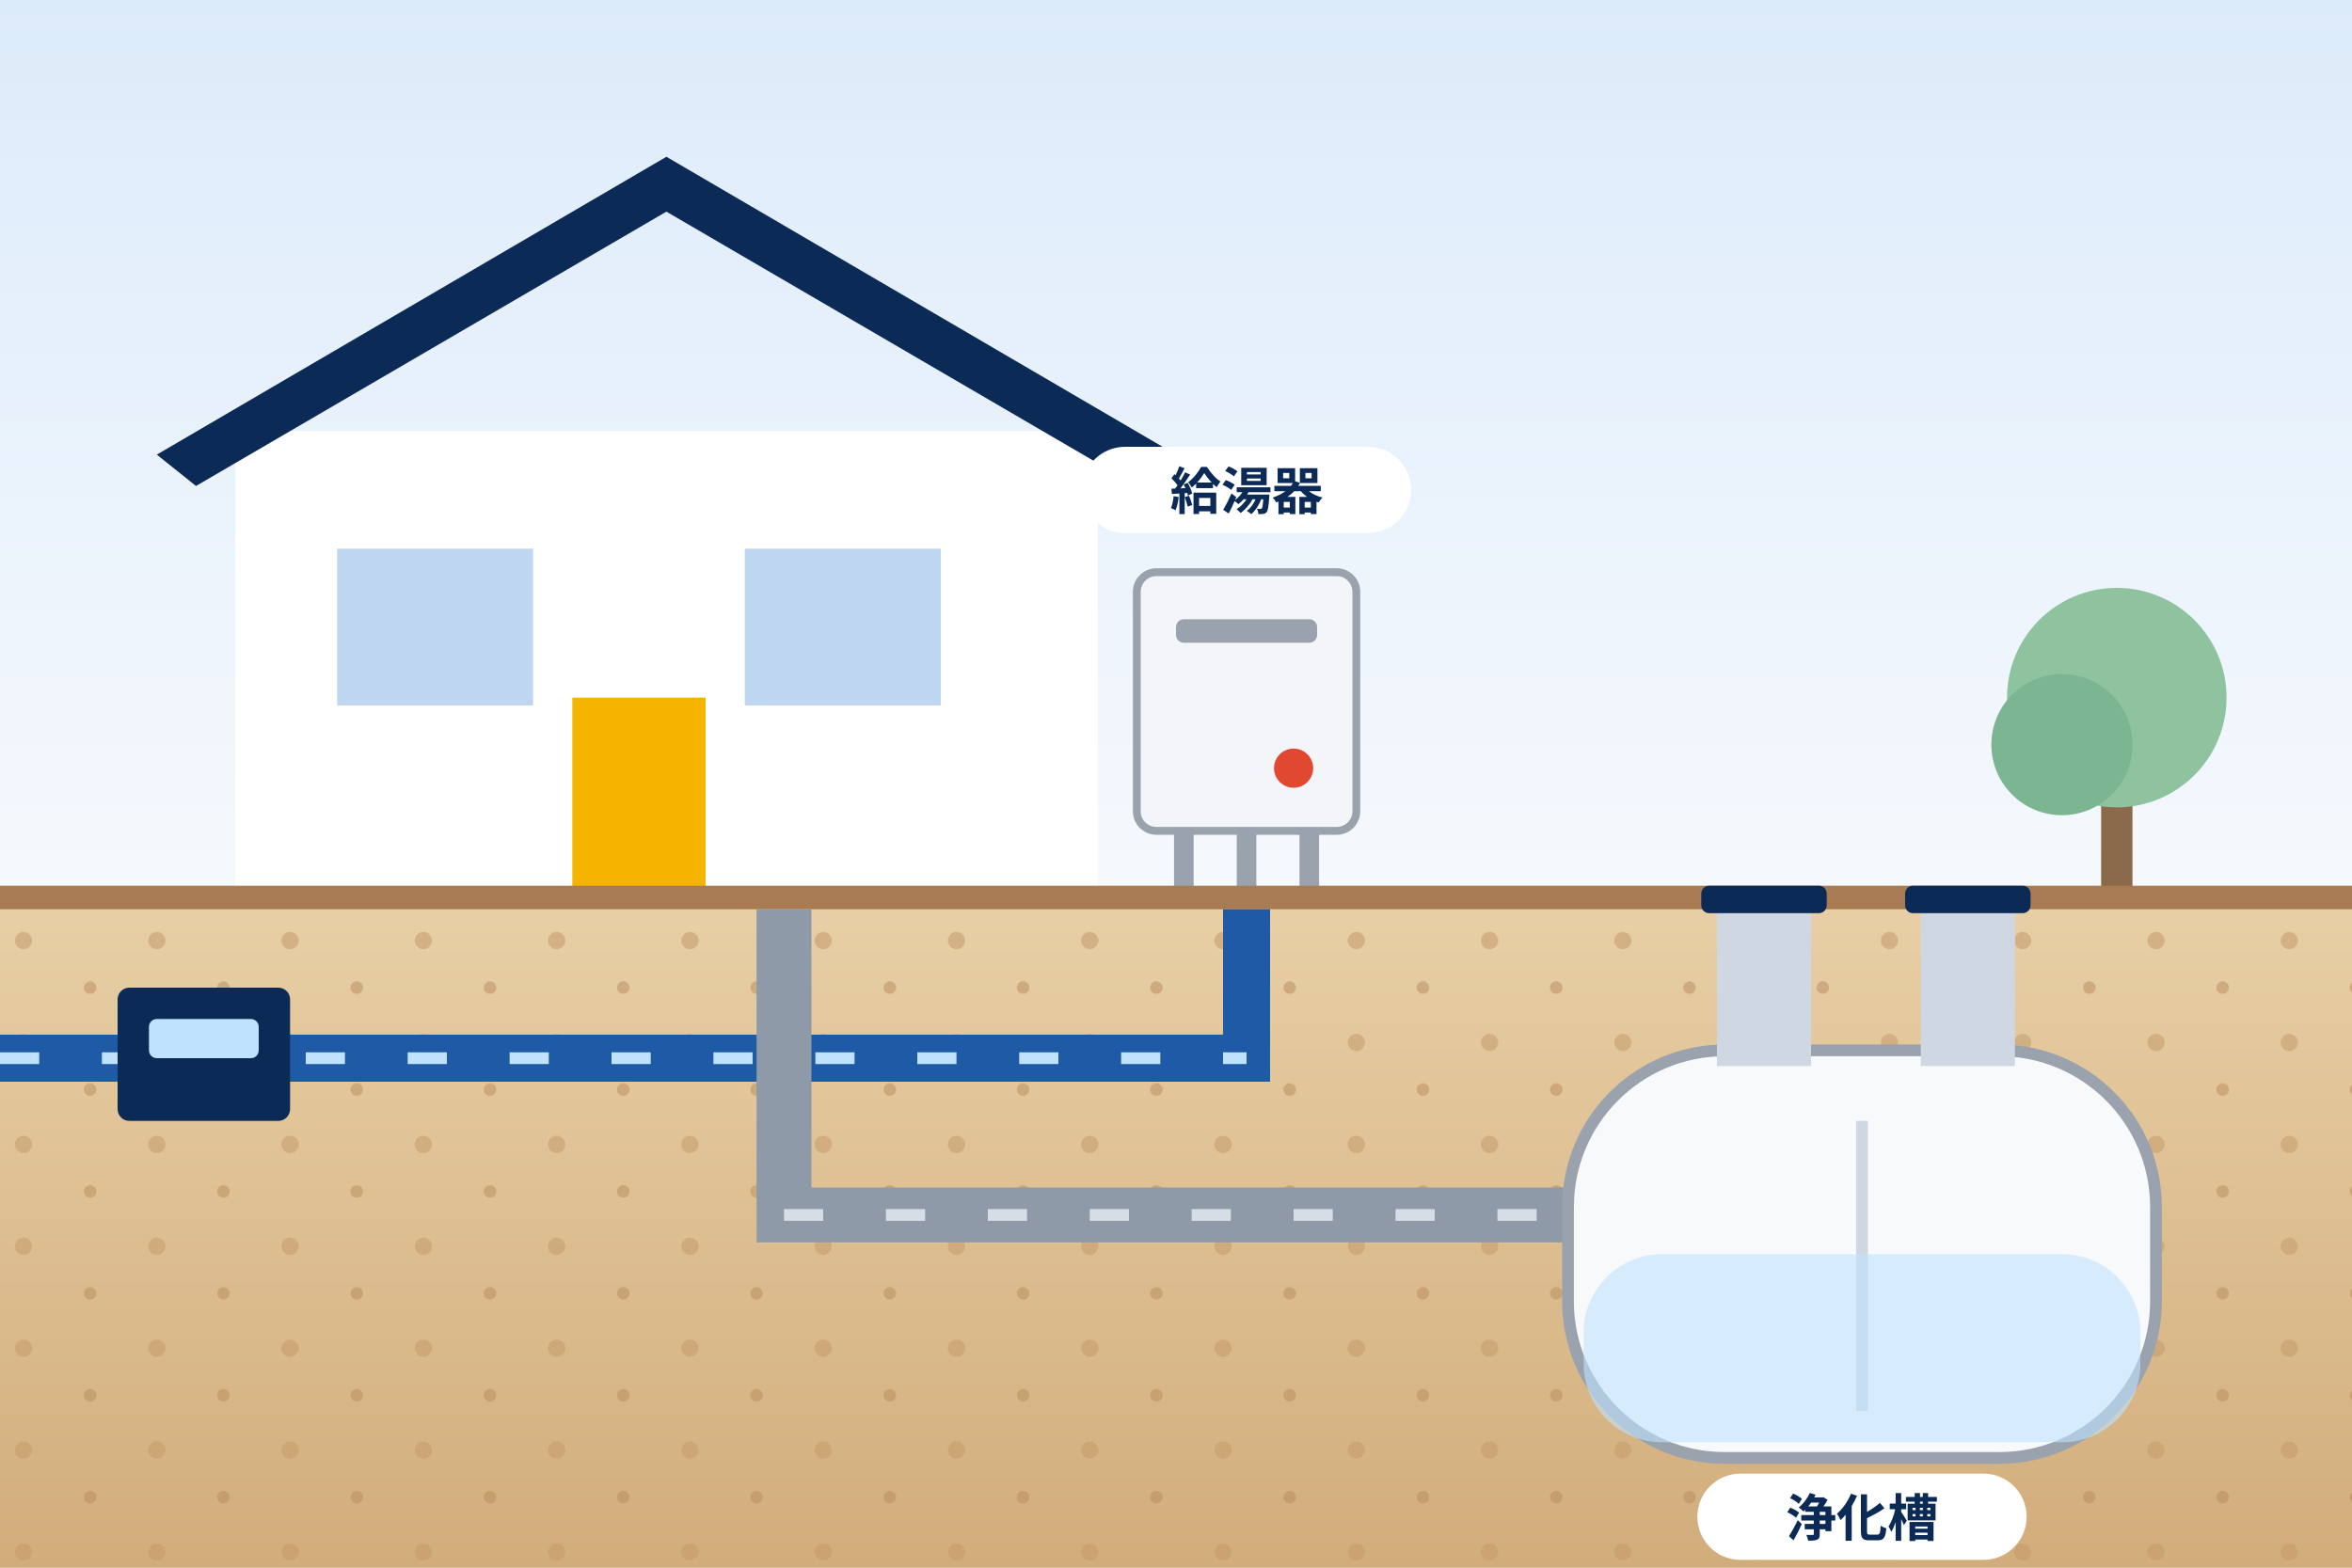
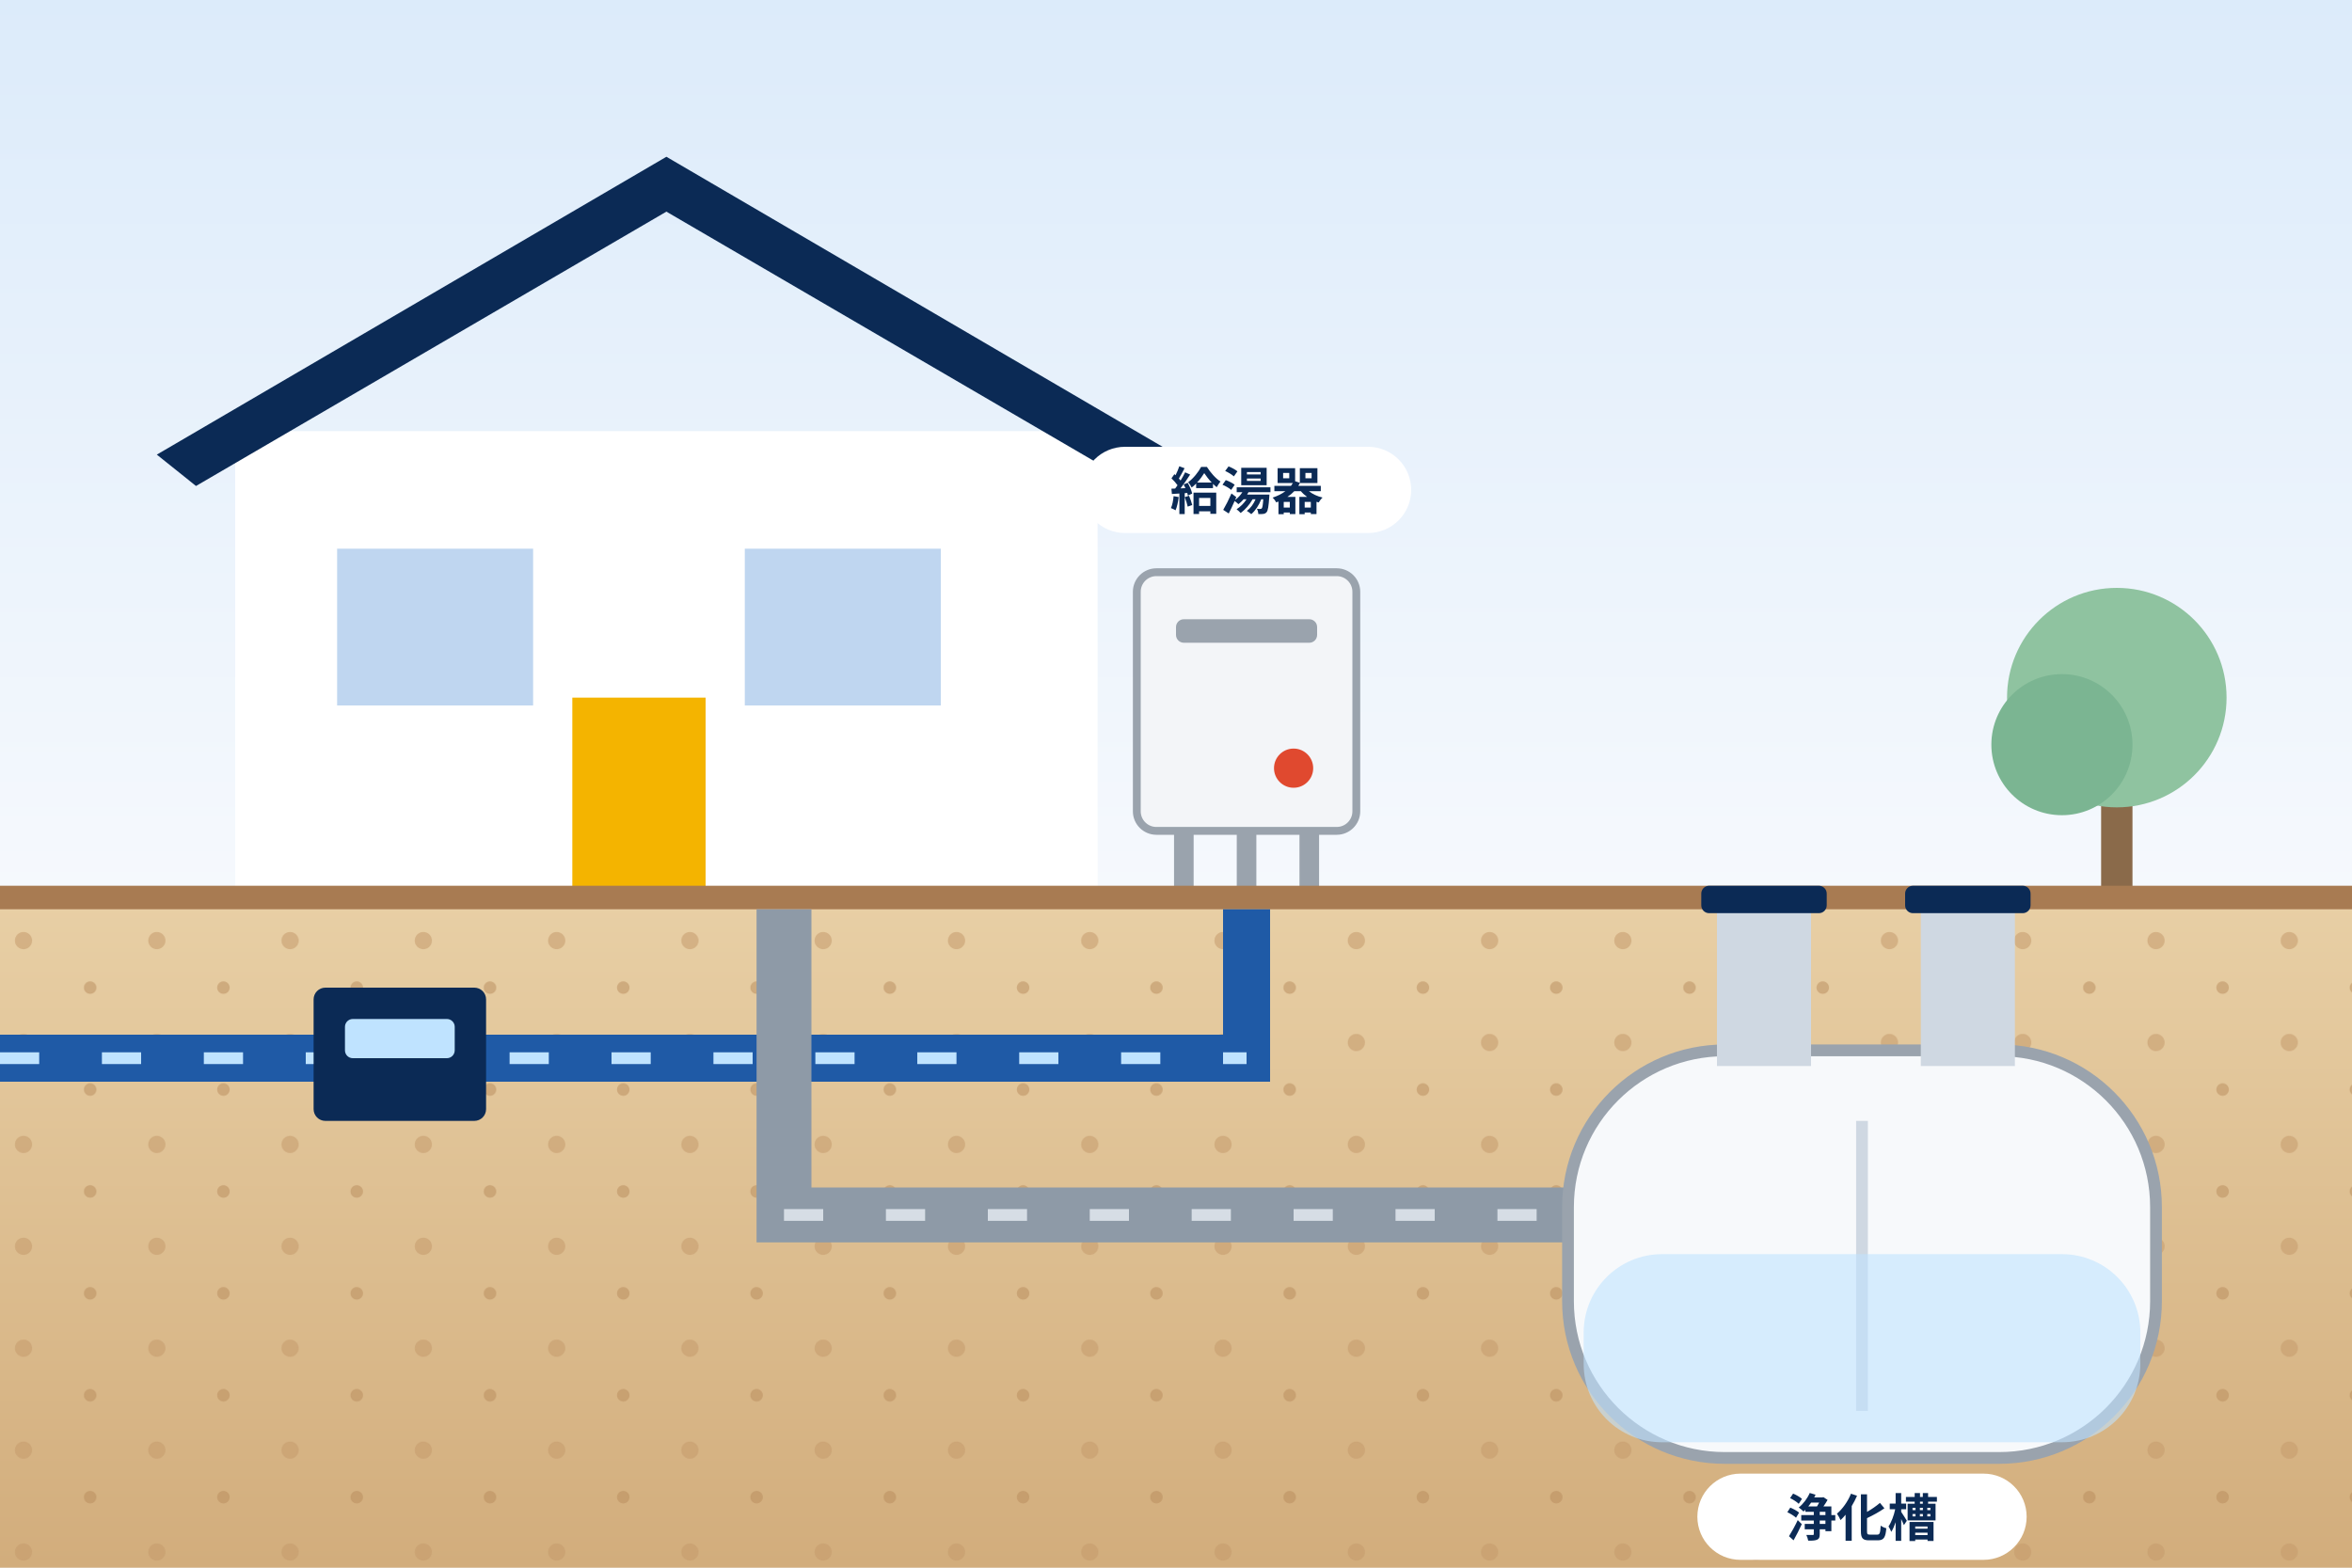
<svg xmlns="http://www.w3.org/2000/svg" viewBox="0 0 600 400">
  <style>.flow{stroke-dasharray:10 16;animation:f 1.6s linear infinite}@keyframes f{to{stroke-dashoffset:-52}}@media (prefers-reduced-motion:reduce){.flow{animation:none}}</style>
  <defs>
    <linearGradient id="sky" x1="0" y1="0" x2="0" y2="1">
      <stop offset="0" stop-color="#dcebfa" />
      <stop offset="1" stop-color="#f6f9fd" />
    </linearGradient>
    <linearGradient id="soil" x1="0" y1="0" x2="0" y2="1">
      <stop offset="0" stop-color="#e8cfa5" />
      <stop offset="1" stop-color="#d2ad7c" />
    </linearGradient>
    <pattern id="dots" width="34" height="26" patternUnits="userSpaceOnUse">
      <circle cx="6" cy="6" r="2.2" fill="#c49a6c" opacity=".55" />
      <circle cx="23" cy="18" r="1.6" fill="#b88b5c" opacity=".5" />
    </pattern>
    <pattern id="gravel" width="18" height="12" patternUnits="userSpaceOnUse">
      <circle cx="4" cy="4" r="2" fill="#7d8792" />
      <circle cx="13" cy="9" r="1.6" fill="#6c7681" />
    </pattern>
    <g id="worker">
      <rect x="-9" y="52" width="8" height="30" rx="3" fill="#13305c" />
      <rect x="1" y="52" width="8" height="30" rx="3" fill="#13305c" />
      <rect x="-11" y="78" width="11" height="6" rx="2" fill="#2a2f38" />
      <rect x="0" y="78" width="11" height="6" rx="2" fill="#2a2f38" />
      <rect x="-13" y="22" width="26" height="34" rx="7" fill="#1f5aa6" />
      <rect x="-13" y="38" width="26" height="4" fill="#f4b400" />
      <circle cx="0" cy="12" r="9" fill="#f2c9a0" />
      <path d="M-11 10a11 11 0 0 1 22 0z" fill="#f4b400" />
      <rect x="-13" y="8" width="26" height="3.5" rx="1.5" fill="#f4b400" />
    </g>
    <g id="cone">
      <path d="M-10 0 L-3 -30 L3 -30 L10 0z" fill="#f08a24" />
      <path d="M-7 -12 L7 -12 L5.6 -18 L-5.6 -18z" fill="#fff" />
      <rect x="-13" y="-3" width="26" height="4" rx="1" fill="#3a3f48" />
    </g>
    <g id="tree">
      <rect x="-4" y="-30" width="8" height="30" fill="#8a6a4a" />
      <circle cx="0" cy="-52" r="28" fill="#8fc3a0" />
      <circle cx="-14" cy="-40" r="18" fill="#7bb592" />
    </g>
  </defs>
  <rect width="600" height="230" fill="url(#sky)" />
  <path d="M60 230v-120h220v120z" fill="#fff" />
  <path d="M40 116l130 -76 130 76 -10 8 -120 -70 -120 70z" fill="#0b2a55" />
  <rect x="86" y="140" width="50" height="40" fill="#bfd6f0" />
  <rect x="190" y="140" width="50" height="40" fill="#bfd6f0" />
  <rect x="146" y="178" width="34" height="52" fill="#f4b400" />
  <rect x="290" y="146" width="56" height="66" rx="5" fill="#f3f5f8" stroke="#9aa3ad" stroke-width="2" />
  <rect x="300" y="158" width="36" height="6" rx="2" fill="#9aa3ad" />
  <circle cx="330" cy="196" r="5" fill="#e0492f" />
  <g stroke="#9aa3ad" stroke-width="5" fill="none">
    <path d="M302 212v30" />
    <path d="M318 212v30" />
    <path d="M334 212v30" />
  </g>
  <use href="#tree" x="540" y="230" />
  <rect y="230" width="600" height="170" fill="url(#soil)" />
  <rect y="230" width="600" height="170" fill="url(#dots)" />
  <rect y="226" width="600" height="6" fill="#a87b52" />
  <path d="M0 270 H318 V232" stroke="#1f5aa6" stroke-width="12" fill="none" />
  <path d="M0 270 H318" stroke="#bfe3ff" stroke-width="3" fill="none" class="flow" />
-   <rect x="30" y="252" width="44" height="34" rx="3" fill="#0b2a55" />
-   <rect x="38" y="260" width="28" height="10" rx="2" fill="#bfe3ff" />
+   <rect x="80" y="252" width="44" height="34" rx="3" fill="#0b2a55" />
+   <rect x="88" y="260" width="28" height="10" rx="2" fill="#bfe3ff" />
  <path d="M200 232 V310 H400" stroke="#8e9aa7" stroke-width="14" fill="none" />
  <path d="M200 310 H400" stroke="#d6dde5" stroke-width="3" fill="none" class="flow" />
  <rect x="400" y="268" width="150" height="104" rx="40" fill="#f7f9fb" stroke="#9aa3ad" stroke-width="3" />
  <g fill="#cfd8e2">
    <rect x="438" y="232" width="24" height="40" />
    <rect x="490" y="232" width="24" height="40" />
  </g>
  <g fill="#0b2a55">
    <rect x="434" y="226" width="32" height="7" rx="2" />
    <rect x="486" y="226" width="32" height="7" rx="2" />
  </g>
  <line x1="475" y1="286" x2="475" y2="360" stroke="#cfd8e2" stroke-width="3" />
  <rect x="404" y="320" width="142" height="48" rx="20" fill="#bfe3ff" opacity=".6" />
  <g font-family="sans-serif" font-size="13" font-weight="700" text-anchor="middle">
    <rect x="433" y="376" width="84" height="22" rx="11" fill="#fff" />
    <text x="475" y="392" fill="#0b2a55">浄化槽</text>
    <rect x="276" y="114" width="84" height="22" rx="11" fill="#fff" />
    <text x="318" y="130" fill="#0b2a55">給湯器</text>
  </g>
</svg>
